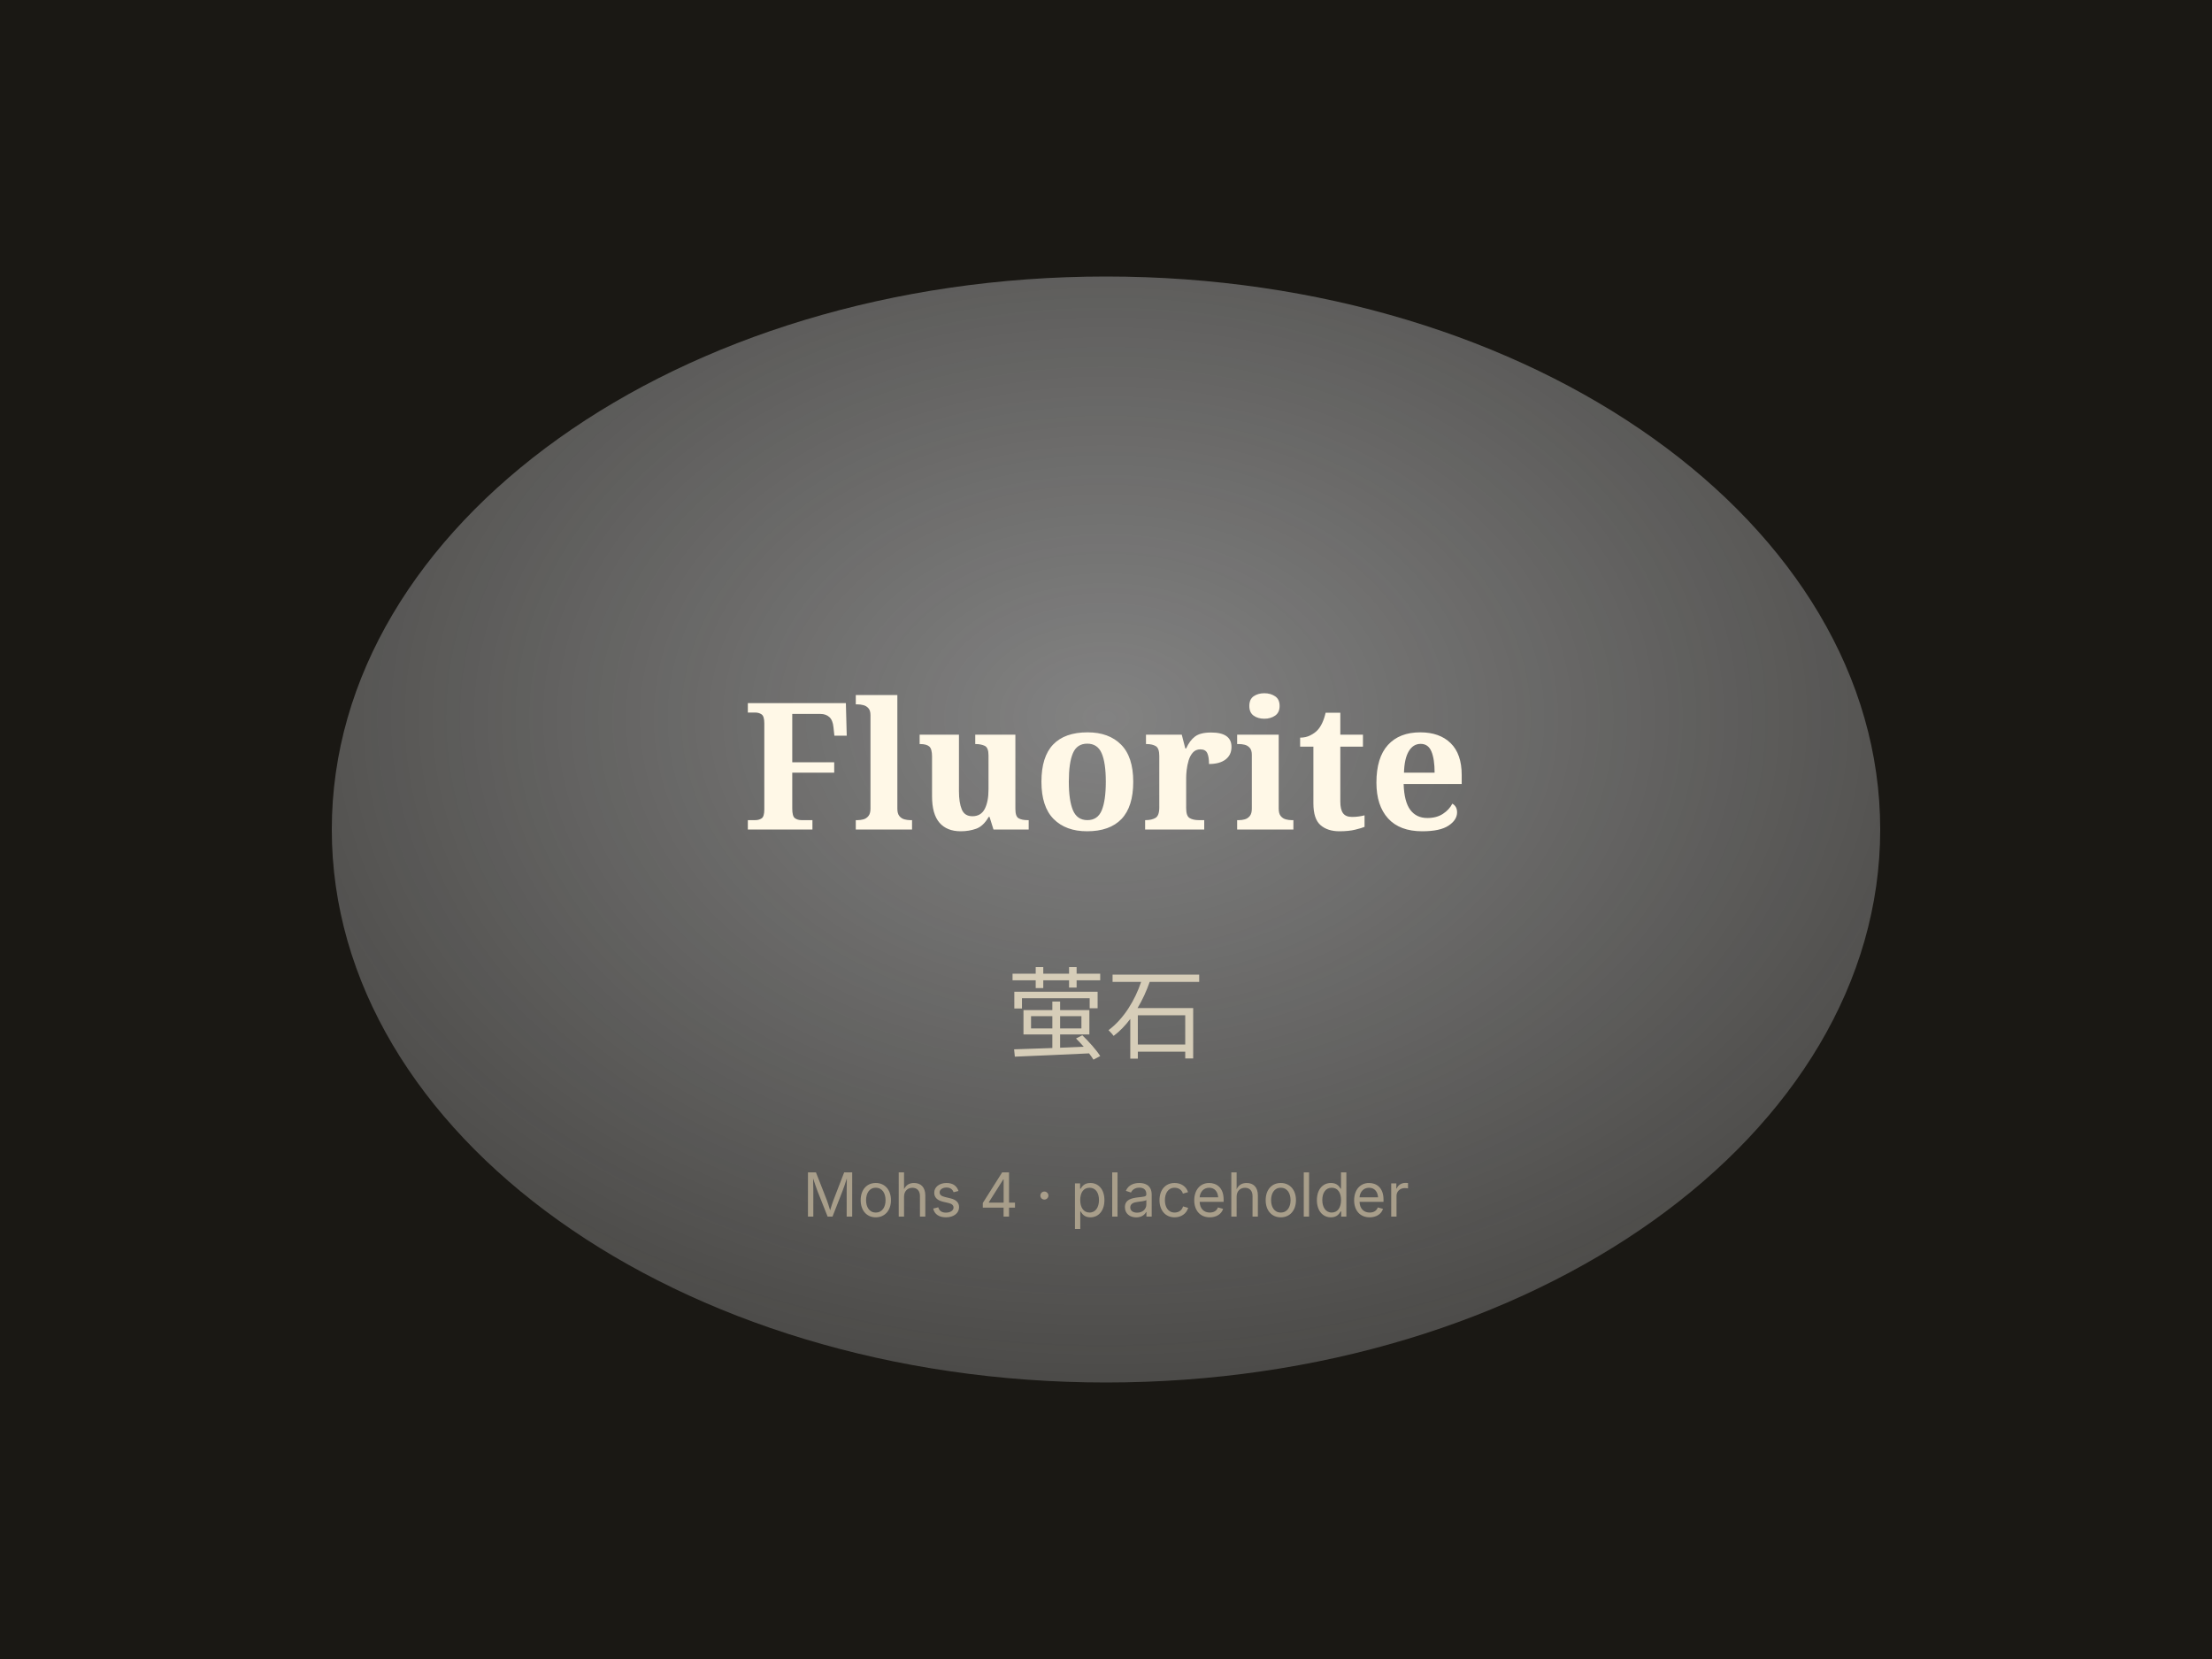
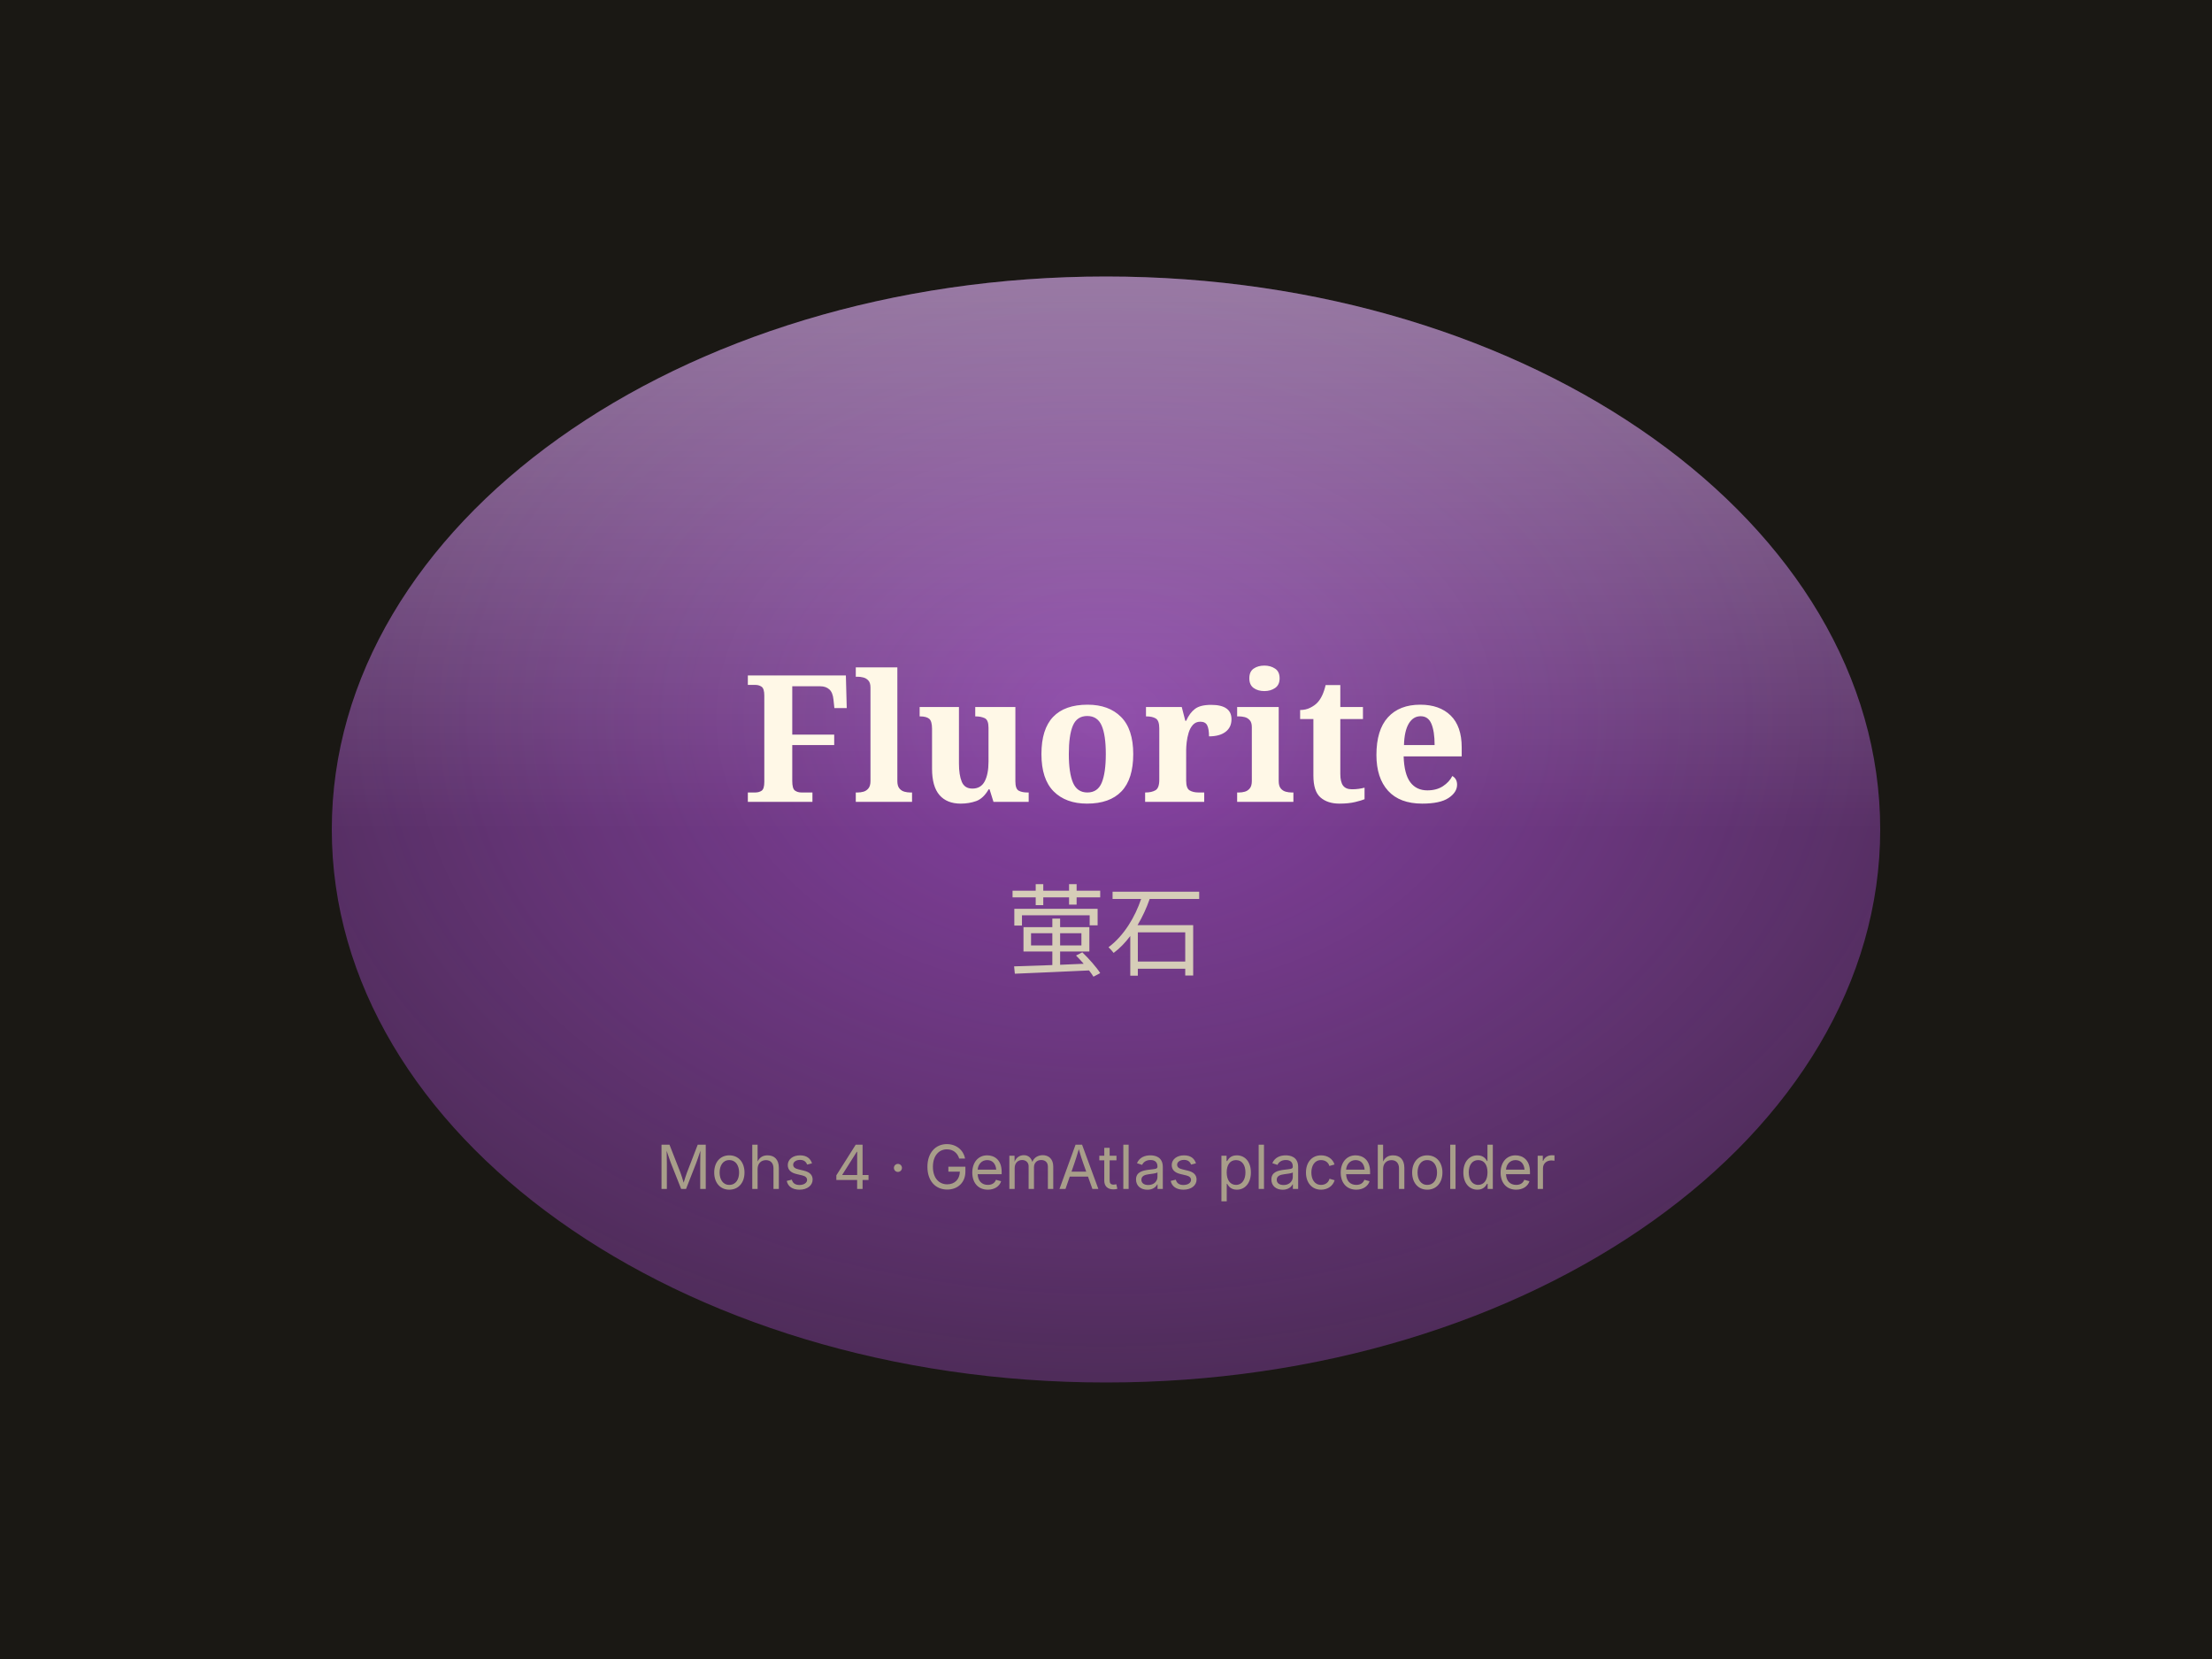
<svg xmlns="http://www.w3.org/2000/svg" viewBox="0 0 800 600">
  <defs>
    <radialGradient id="g" cx="50%" cy="40%" r="60%">
-       <stop offset="0%" stop-color="#888888" stop-opacity="0.95" />
-       <stop offset="100%" stop-color="#888888" stop-opacity="0.45" />
+       <stop offset="0%" stop-color="#8E44AD" stop-opacity="0.95" />
+       <stop offset="100%" stop-color="#8E44AD" stop-opacity="0.45" />
    </radialGradient>
+     <linearGradient id="shine" x1="0%" y1="0%" x2="0%" y2="100%">
+       <stop offset="0%" stop-color="#ffffff" stop-opacity="0.35" />
+       <stop offset="50%" stop-color="#ffffff" stop-opacity="0" />
+     </linearGradient>
  </defs>
  <rect width="800" height="600" fill="#1a1814" />
  <ellipse cx="400" cy="300" rx="280" ry="200" fill="url(#g)" />
-   <text x="400" y="300" text-anchor="middle" font-family="Cormorant Garamond, serif" font-size="64" font-weight="600" fill="#fff8e7">Fluorite</text>
-   <text x="400" y="380" text-anchor="middle" font-family="Noto Serif SC, serif" font-size="36" fill="#d6cdb8">萤石</text>
-   <text x="400" y="440" text-anchor="middle" font-family="Inter, sans-serif" font-size="22" fill="#a89e8a">Mohs 4 · placeholder</text>
+   <ellipse cx="400" cy="300" rx="280" ry="200" fill="url(#shine)" />
+   <text x="400" y="290" text-anchor="middle" font-family="Cormorant Garamond, Georgia, serif" font-size="64" font-weight="600" fill="#fff8e7">Fluorite</text>
+   <text x="400" y="350" text-anchor="middle" font-family="Noto Serif SC, serif" font-size="36" fill="#d6cdb8">萤石</text>
+   <text x="400" y="430" text-anchor="middle" font-family="Inter, sans-serif" font-size="22" fill="#a89e8a">Mohs 4 · GemAtlas placeholder</text>
</svg>
